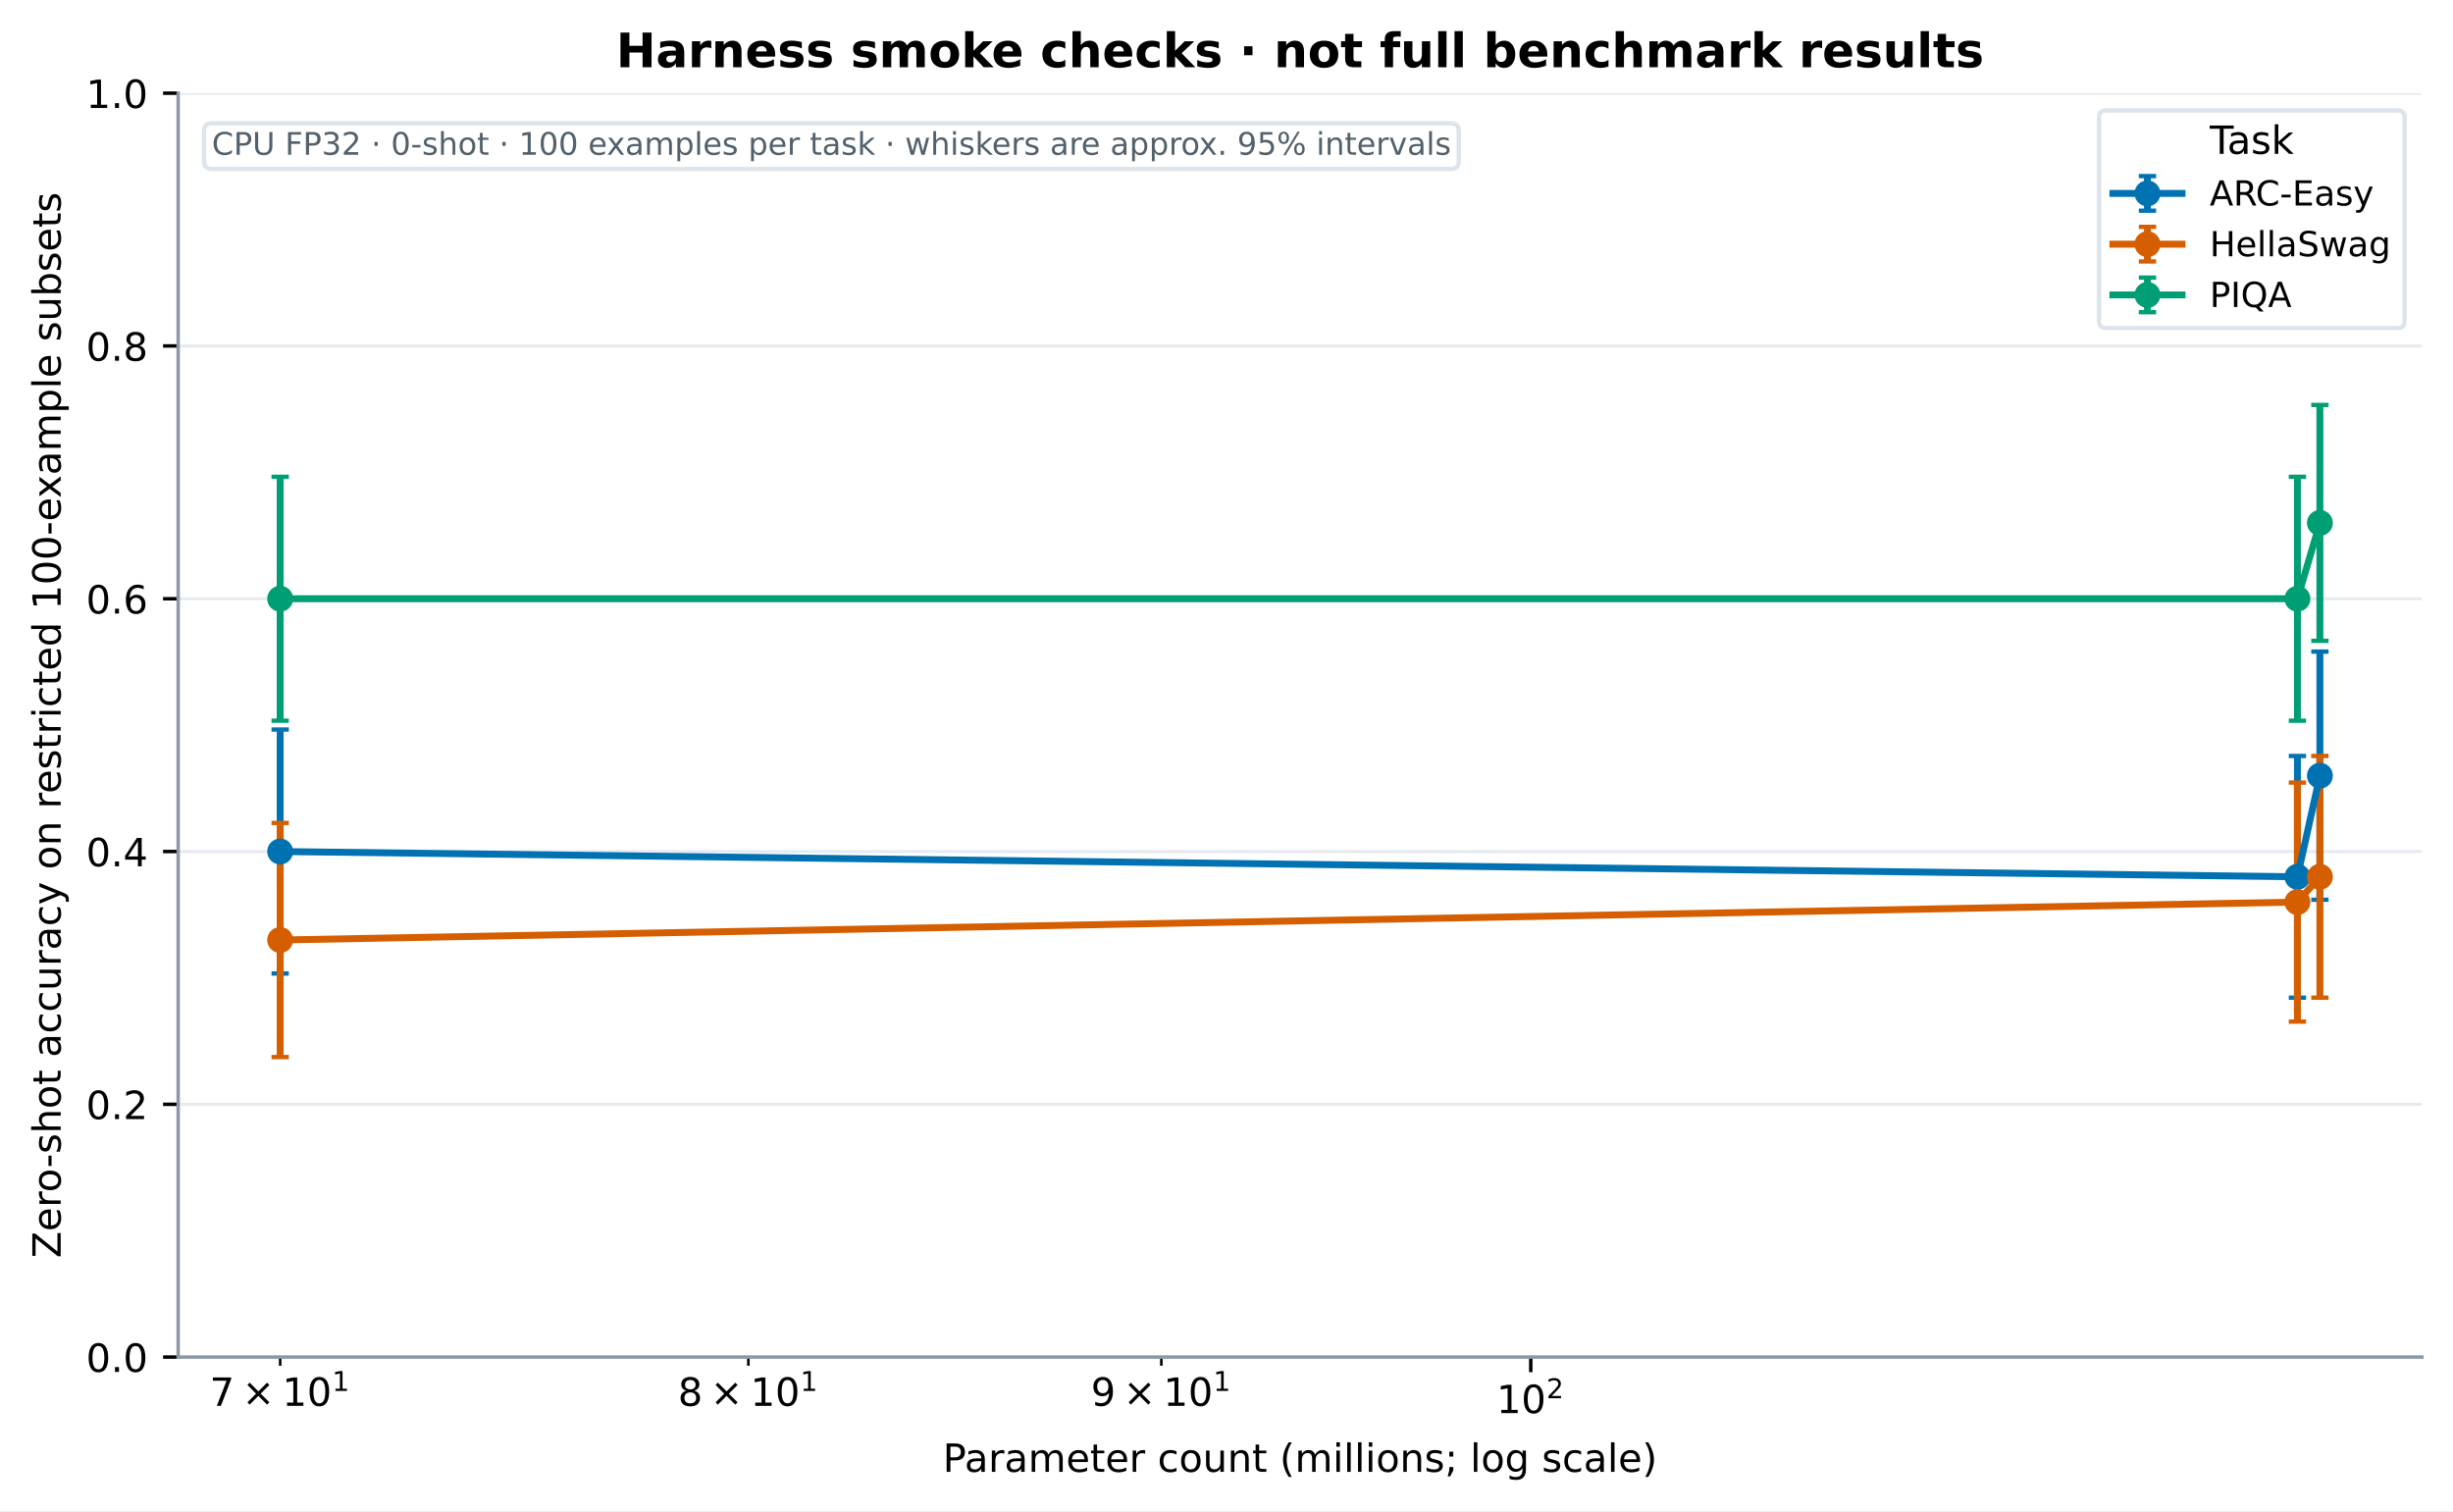
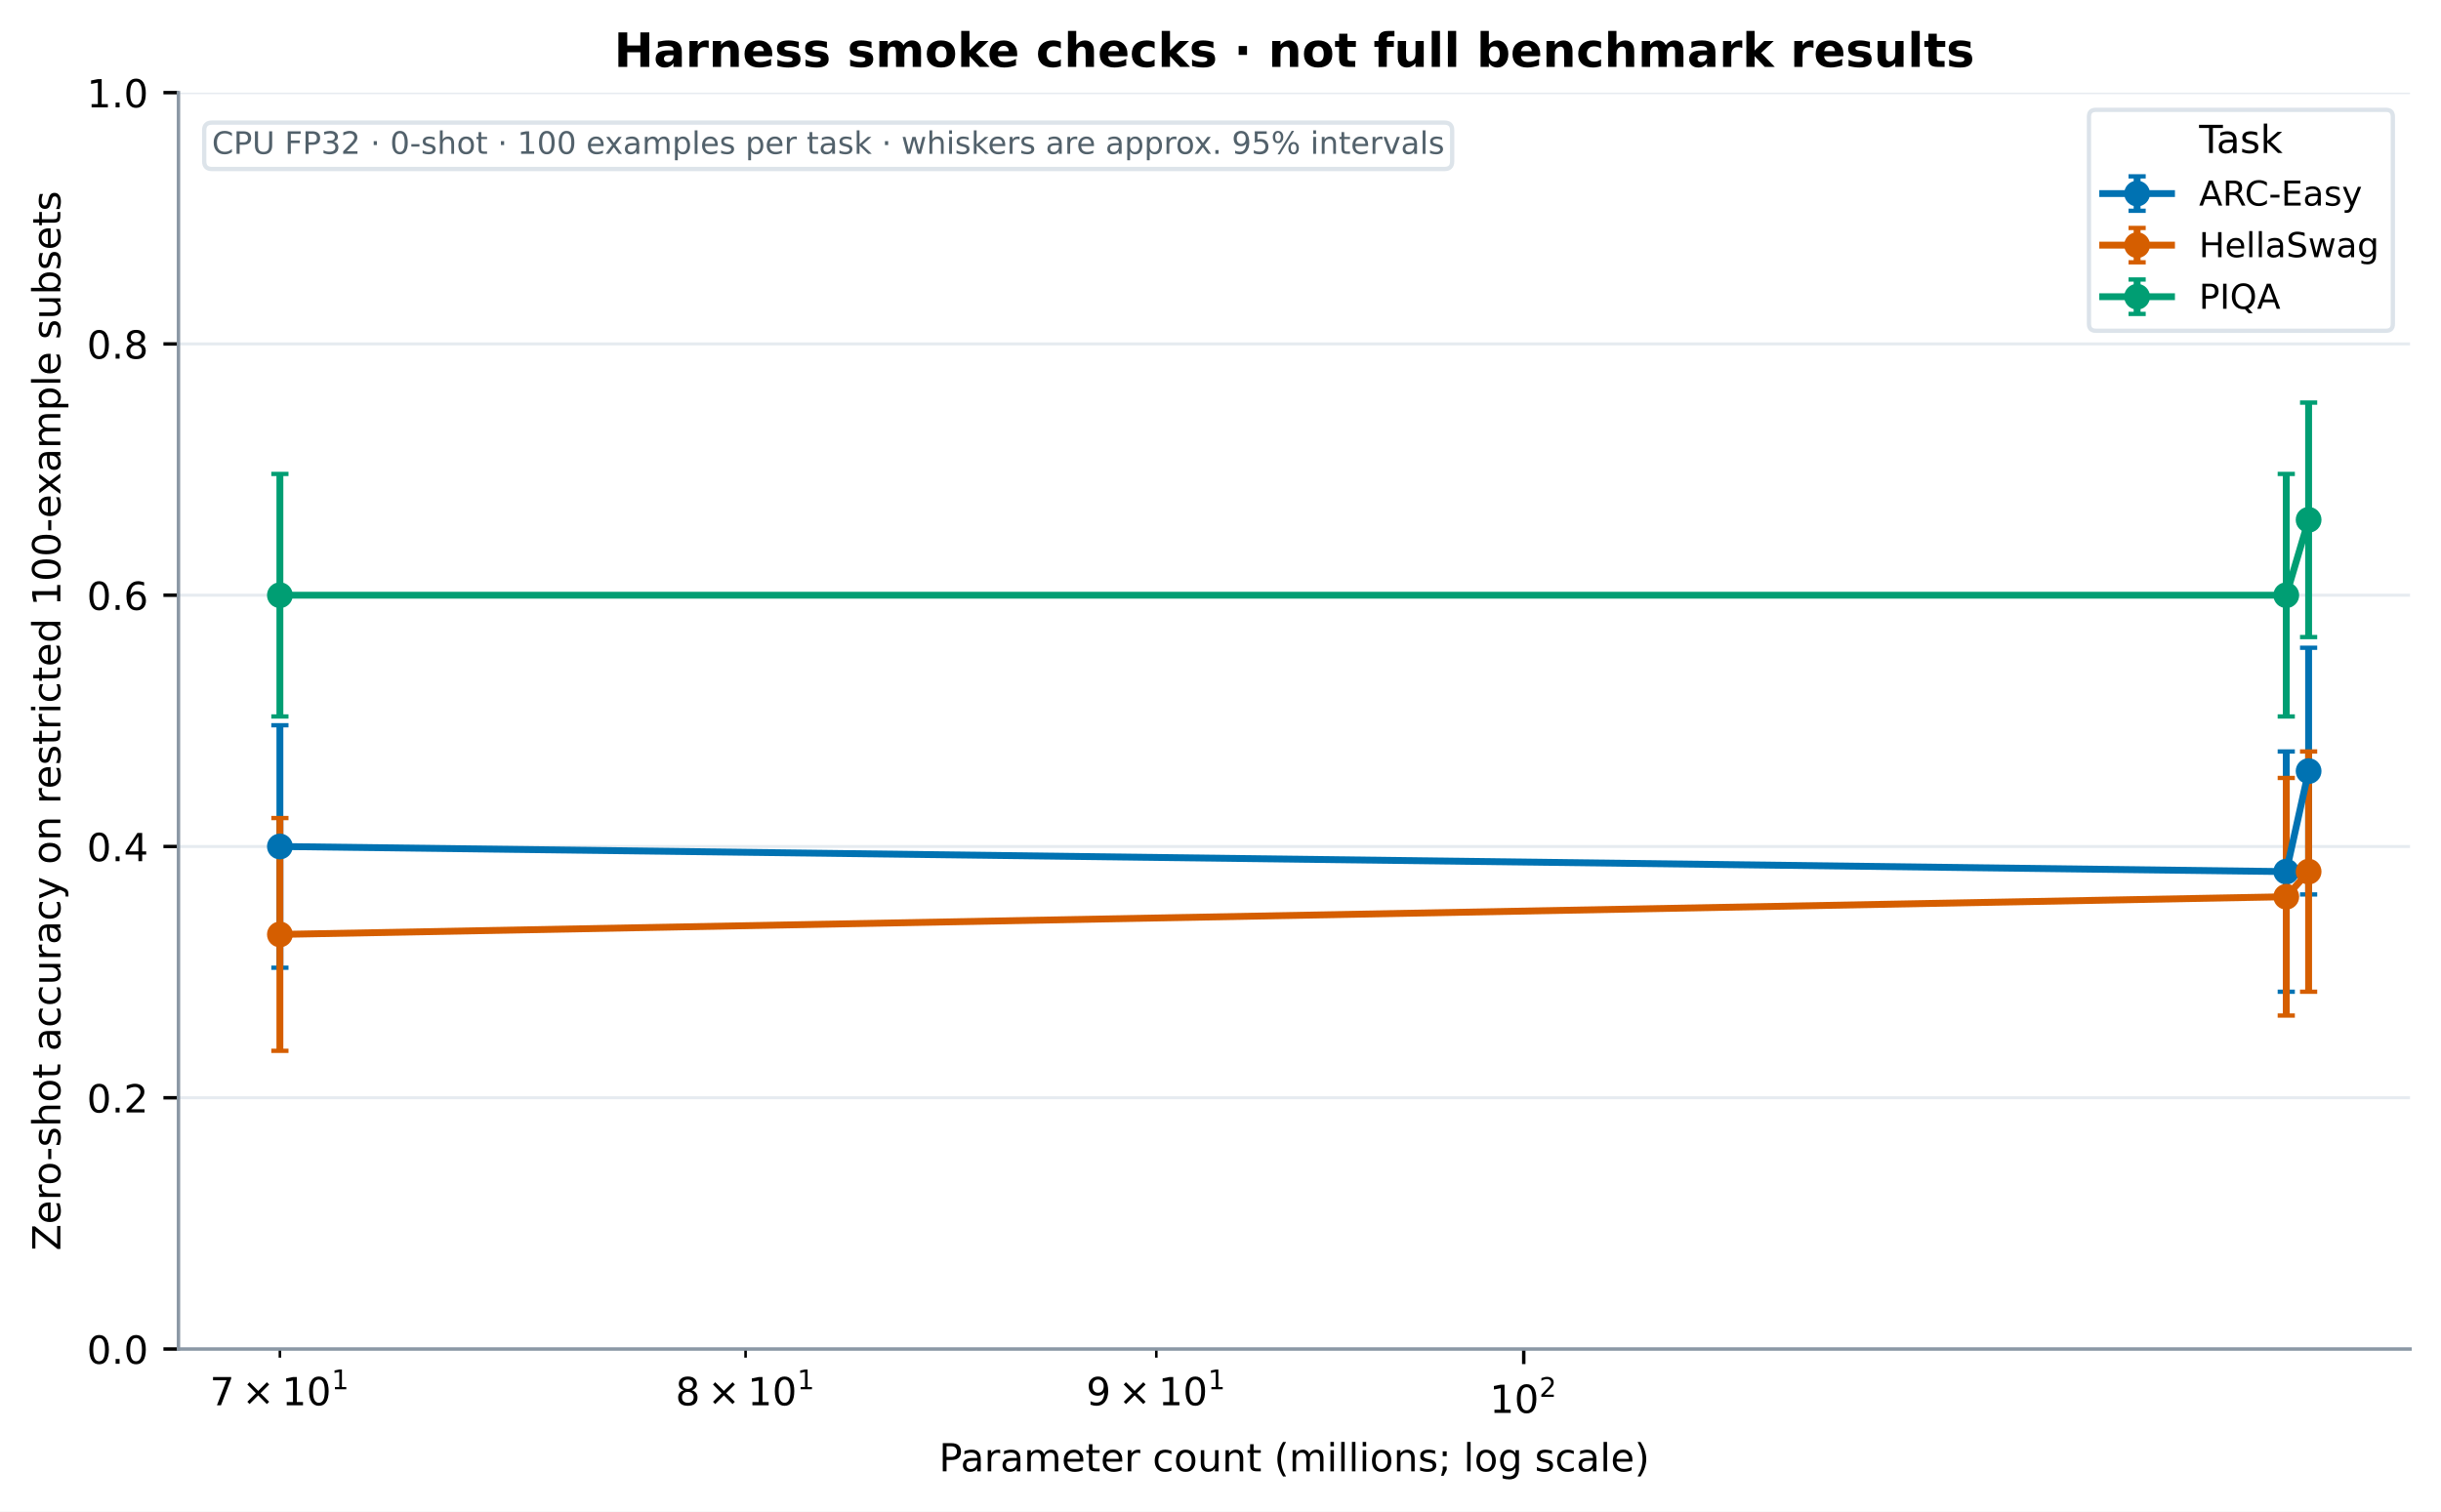
- <svg xmlns="http://www.w3.org/2000/svg" xmlns:xlink="http://www.w3.org/1999/xlink" width="567.523pt" height="349.599pt" viewBox="0 0 567.523 349.599" version="1.1">
+ <svg xmlns="http://www.w3.org/2000/svg" xmlns:xlink="http://www.w3.org/1999/xlink" width="567.814pt" height="351.722pt" viewBox="0 0 567.814 351.722" version="1.1">
  <defs>
    <style type="text/css">*{stroke-linejoin: round; stroke-linecap: butt}</style>
  </defs>
  <g id="figure_1">
    <g id="patch_1">
-       <path d="M 0 349.599  L 567.523 349.599  L 567.523 0  L 0 0  z " style="fill: #ffffff" />
+       <path d="M 0 351.722  L 567.814 351.722  L 567.814 0  L 0 0  z " style="fill: #ffffff" />
    </g>
    <g id="axes_1">
      <g id="patch_2">
-         <path d="M 41.223 313.978  L 560.323 313.978  L 560.323 21.558  L 41.223 21.558  z " style="fill: #ffffff" />
+         <path d="M 41.514 313.899  L 560.614 313.899  L 560.614 21.558  L 41.514 21.558  z " style="fill: #ffffff" />
      </g>
      <g id="matplotlib.axis_1">
        <g id="xtick_1">
          <g id="line2d_1">
            <defs>
-               <path id="m4b776e0093" d="M 0 0  L 0 3.5  " style="stroke: #000000; stroke-width: 0.8" />
+               <path id="m15c28383c4" d="M 0 0  L 0 3.5  " style="stroke: #000000; stroke-width: 0.8" />
            </defs>
            <g>
-               <use xlink:href="#m4b776e0093" x="354.157" y="313.978" style="stroke: #000000; stroke-width: 0.8" />
+               <use xlink:href="#m15c28383c4" x="354.447" y="313.899" style="stroke: #000000; stroke-width: 0.8" />
            </g>
          </g>
          <g id="text_1">
-             <g transform="translate(346.2367 327.8169)">
+             <g transform="translate(346.5271 329.3587)">
              <text>
-                 <tspan x="0" y="-0.873" style="font-size: 9px; font-family: 'DejaVu Sans'">1</tspan>
-                 <tspan x="5.726" y="-0.873" style="font-size: 9px; font-family: 'DejaVu Sans'">0</tspan>
+                 <tspan x="0" y="-0.602" style="font-size: 9px; font-family: 'DejaVu Sans'">1</tspan>
+                 <tspan x="5.726" y="-0.602" style="font-size: 9px; font-family: 'DejaVu Sans'">0</tspan>
                <tspan x="11.538" y="-4.319" style="font-size: 6.3px; font-family: 'DejaVu Sans'">2</tspan>
              </text>
            </g>
          </g>
        </g>
        <g id="xtick_2">
          <g id="line2d_2">
            <defs>
-               <path id="m817b00a71f" d="M 0 0  L 0 2  " style="stroke: #000000; stroke-width: 0.6" />
+               <path id="meee9066f04" d="M 0 0  L 0 2  " style="stroke: #000000; stroke-width: 0.6" />
            </defs>
            <g>
-               <use xlink:href="#m817b00a71f" x="64.819" y="313.978" style="stroke: #000000; stroke-width: 0.6" />
+               <use xlink:href="#meee9066f04" x="65.109" y="313.899" style="stroke: #000000; stroke-width: 0.6" />
            </g>
          </g>
          <g id="text_2">
-             <g transform="translate(48.52858 326.2169)">
+             <g transform="translate(48.81897 327.6687)">
              <text>
-                 <tspan x="0" y="-0.961" style="font-size: 9px; font-family: 'DejaVu Sans'">7</tspan>
-                 <tspan x="7.479" y="-0.961" style="font-size: 9px; font-family: 'DejaVu Sans'">×</tspan>
-                 <tspan x="16.774" y="-0.961" style="font-size: 9px; font-family: 'DejaVu Sans'">1</tspan>
-                 <tspan x="22.5" y="-0.961" style="font-size: 9px; font-family: 'DejaVu Sans'">0</tspan>
+                 <tspan x="0" y="-0.689" style="font-size: 9px; font-family: 'DejaVu Sans'">7</tspan>
+                 <tspan x="7.479" y="-0.689" style="font-size: 9px; font-family: 'DejaVu Sans'">×</tspan>
+                 <tspan x="16.774" y="-0.689" style="font-size: 9px; font-family: 'DejaVu Sans'">1</tspan>
+                 <tspan x="22.5" y="-0.689" style="font-size: 9px; font-family: 'DejaVu Sans'">0</tspan>
                <tspan x="28.312" y="-4.406" style="font-size: 6.3px; font-family: 'DejaVu Sans'">1</tspan>
              </text>
            </g>
          </g>
        </g>
        <g id="xtick_3">
          <g id="line2d_3">
            <g>
-               <use xlink:href="#m817b00a71f" x="173.141" y="313.978" style="stroke: #000000; stroke-width: 0.6" />
+               <use xlink:href="#meee9066f04" x="173.431" y="313.899" style="stroke: #000000; stroke-width: 0.6" />
            </g>
          </g>
          <g id="text_3">
-             <g transform="translate(156.8505 326.2169)">
+             <g transform="translate(157.1409 327.6687)">
              <text>
-                 <tspan x="0" y="-0.961" style="font-size: 9px; font-family: 'DejaVu Sans'">8</tspan>
-                 <tspan x="7.479" y="-0.961" style="font-size: 9px; font-family: 'DejaVu Sans'">×</tspan>
-                 <tspan x="16.774" y="-0.961" style="font-size: 9px; font-family: 'DejaVu Sans'">1</tspan>
-                 <tspan x="22.5" y="-0.961" style="font-size: 9px; font-family: 'DejaVu Sans'">0</tspan>
+                 <tspan x="0" y="-0.689" style="font-size: 9px; font-family: 'DejaVu Sans'">8</tspan>
+                 <tspan x="7.479" y="-0.689" style="font-size: 9px; font-family: 'DejaVu Sans'">×</tspan>
+                 <tspan x="16.774" y="-0.689" style="font-size: 9px; font-family: 'DejaVu Sans'">1</tspan>
+                 <tspan x="22.5" y="-0.689" style="font-size: 9px; font-family: 'DejaVu Sans'">0</tspan>
                <tspan x="28.312" y="-4.406" style="font-size: 6.3px; font-family: 'DejaVu Sans'">1</tspan>
              </text>
            </g>
          </g>
        </g>
        <g id="xtick_4">
          <g id="line2d_4">
            <g>
-               <use xlink:href="#m817b00a71f" x="268.687" y="313.978" style="stroke: #000000; stroke-width: 0.6" />
+               <use xlink:href="#meee9066f04" x="268.978" y="313.899" style="stroke: #000000; stroke-width: 0.6" />
            </g>
          </g>
          <g id="text_4">
-             <g transform="translate(252.3972 326.2169)">
+             <g transform="translate(252.6876 327.6687)">
              <text>
-                 <tspan x="0" y="-0.961" style="font-size: 9px; font-family: 'DejaVu Sans'">9</tspan>
-                 <tspan x="7.479" y="-0.961" style="font-size: 9px; font-family: 'DejaVu Sans'">×</tspan>
-                 <tspan x="16.774" y="-0.961" style="font-size: 9px; font-family: 'DejaVu Sans'">1</tspan>
-                 <tspan x="22.5" y="-0.961" style="font-size: 9px; font-family: 'DejaVu Sans'">0</tspan>
+                 <tspan x="0" y="-0.689" style="font-size: 9px; font-family: 'DejaVu Sans'">9</tspan>
+                 <tspan x="7.479" y="-0.689" style="font-size: 9px; font-family: 'DejaVu Sans'">×</tspan>
+                 <tspan x="16.774" y="-0.689" style="font-size: 9px; font-family: 'DejaVu Sans'">1</tspan>
+                 <tspan x="22.5" y="-0.689" style="font-size: 9px; font-family: 'DejaVu Sans'">0</tspan>
                <tspan x="28.312" y="-4.406" style="font-size: 6.3px; font-family: 'DejaVu Sans'">1</tspan>
              </text>
            </g>
          </g>
        </g>
        <g id="text_5">
-           <text style="font-size: 9px; font-family: 'DejaVu Sans'; text-anchor: middle" x="300.773" y="340.527" transform="rotate(-0 300.7731 340.5272)">Parameter count (millions; log scale)</text>
+           <text style="font-size: 9px; font-family: 'DejaVu Sans'; text-anchor: middle" x="301.064" y="342.359" transform="rotate(-0 301.0635 342.3595)">Parameter count (millions; log scale)</text>
        </g>
      </g>
      <g id="matplotlib.axis_2">
        <g id="ytick_1">
          <g id="line2d_5">
-             <path d="M 41.223 313.978  L 560.323 313.978  " clip-path="url(#p8545e26f64)" style="fill: none; stroke: #d9e1e8; stroke-opacity: 0.65; stroke-width: 0.7; stroke-linecap: square" />
+             <path d="M 41.514 313.899  L 560.614 313.899  " clip-path="url(#p442f1e9b5f)" style="fill: none; stroke: #d9e1e8; stroke-opacity: 0.65; stroke-width: 0.7; stroke-linecap: square" />
          </g>
          <g id="line2d_6">
            <defs>
-               <path id="m4db9fca59a" d="M 0 0  L -3.5 0  " style="stroke: #000000; stroke-width: 0.8" />
+               <path id="m0bd46d0d83" d="M 0 0  L -3.5 0  " style="stroke: #000000; stroke-width: 0.8" />
            </defs>
            <g>
-               <use xlink:href="#m4db9fca59a" x="41.223" y="313.978" style="stroke: #000000; stroke-width: 0.8" />
+               <use xlink:href="#m0bd46d0d83" x="41.514" y="313.899" style="stroke: #000000; stroke-width: 0.8" />
            </g>
          </g>
          <g id="text_6">
-             <text style="font-size: 9px; font-family: 'DejaVu Sans'; text-anchor: end" x="34.223" y="317.398" transform="rotate(-0 34.22313 317.3976)">0.0</text>
+             <text style="font-size: 9px; font-family: 'DejaVu Sans'; text-anchor: end" x="34.514" y="317.318" transform="rotate(-0 34.51352 317.3177)">0.0</text>
          </g>
        </g>
        <g id="ytick_2">
          <g id="line2d_7">
-             <path d="M 41.223 255.494  L 560.323 255.494  " clip-path="url(#p8545e26f64)" style="fill: none; stroke: #d9e1e8; stroke-opacity: 0.65; stroke-width: 0.7; stroke-linecap: square" />
+             <path d="M 41.514 255.431  L 560.614 255.431  " clip-path="url(#p442f1e9b5f)" style="fill: none; stroke: #d9e1e8; stroke-opacity: 0.65; stroke-width: 0.7; stroke-linecap: square" />
          </g>
          <g id="line2d_8">
            <g>
-               <use xlink:href="#m4db9fca59a" x="41.223" y="255.494" style="stroke: #000000; stroke-width: 0.8" />
+               <use xlink:href="#m0bd46d0d83" x="41.514" y="255.431" style="stroke: #000000; stroke-width: 0.8" />
            </g>
          </g>
          <g id="text_7">
-             <text style="font-size: 9px; font-family: 'DejaVu Sans'; text-anchor: end" x="34.223" y="258.914" transform="rotate(-0 34.22313 258.9136)">0.2</text>
+             <text style="font-size: 9px; font-family: 'DejaVu Sans'; text-anchor: end" x="34.514" y="258.85" transform="rotate(-0 34.51352 258.8496)">0.2</text>
          </g>
        </g>
        <g id="ytick_3">
          <g id="line2d_9">
-             <path d="M 41.223 197.01  L 560.323 197.01  " clip-path="url(#p8545e26f64)" style="fill: none; stroke: #d9e1e8; stroke-opacity: 0.65; stroke-width: 0.7; stroke-linecap: square" />
+             <path d="M 41.514 196.963  L 560.614 196.963  " clip-path="url(#p442f1e9b5f)" style="fill: none; stroke: #d9e1e8; stroke-opacity: 0.65; stroke-width: 0.7; stroke-linecap: square" />
          </g>
          <g id="line2d_10">
            <g>
-               <use xlink:href="#m4db9fca59a" x="41.223" y="197.01" style="stroke: #000000; stroke-width: 0.8" />
+               <use xlink:href="#m0bd46d0d83" x="41.514" y="196.963" style="stroke: #000000; stroke-width: 0.8" />
            </g>
          </g>
          <g id="text_8">
-             <text style="font-size: 9px; font-family: 'DejaVu Sans'; text-anchor: end" x="34.223" y="200.43" transform="rotate(-0 34.22313 200.4296)">0.4</text>
+             <text style="font-size: 9px; font-family: 'DejaVu Sans'; text-anchor: end" x="34.514" y="200.382" transform="rotate(-0 34.51352 200.3815)">0.4</text>
          </g>
        </g>
        <g id="ytick_4">
          <g id="line2d_11">
-             <path d="M 41.223 138.526  L 560.323 138.526  " clip-path="url(#p8545e26f64)" style="fill: none; stroke: #d9e1e8; stroke-opacity: 0.65; stroke-width: 0.7; stroke-linecap: square" />
+             <path d="M 41.514 138.494  L 560.614 138.494  " clip-path="url(#p442f1e9b5f)" style="fill: none; stroke: #d9e1e8; stroke-opacity: 0.65; stroke-width: 0.7; stroke-linecap: square" />
          </g>
          <g id="line2d_12">
            <g>
-               <use xlink:href="#m4db9fca59a" x="41.223" y="138.526" style="stroke: #000000; stroke-width: 0.8" />
+               <use xlink:href="#m0bd46d0d83" x="41.514" y="138.494" style="stroke: #000000; stroke-width: 0.8" />
            </g>
          </g>
          <g id="text_9">
-             <text style="font-size: 9px; font-family: 'DejaVu Sans'; text-anchor: end" x="34.223" y="141.946" transform="rotate(-0 34.22313 141.9456)">0.6</text>
+             <text style="font-size: 9px; font-family: 'DejaVu Sans'; text-anchor: end" x="34.514" y="141.913" transform="rotate(-0 34.51352 141.9134)">0.6</text>
          </g>
        </g>
        <g id="ytick_5">
          <g id="line2d_13">
-             <path d="M 41.223 80.042  L 560.323 80.042  " clip-path="url(#p8545e26f64)" style="fill: none; stroke: #d9e1e8; stroke-opacity: 0.65; stroke-width: 0.7; stroke-linecap: square" />
+             <path d="M 41.514 80.026  L 560.614 80.026  " clip-path="url(#p442f1e9b5f)" style="fill: none; stroke: #d9e1e8; stroke-opacity: 0.65; stroke-width: 0.7; stroke-linecap: square" />
          </g>
          <g id="line2d_14">
            <g>
-               <use xlink:href="#m4db9fca59a" x="41.223" y="80.042" style="stroke: #000000; stroke-width: 0.8" />
+               <use xlink:href="#m0bd46d0d83" x="41.514" y="80.026" style="stroke: #000000; stroke-width: 0.8" />
            </g>
          </g>
          <g id="text_10">
-             <text style="font-size: 9px; font-family: 'DejaVu Sans'; text-anchor: end" x="34.223" y="83.462" transform="rotate(-0 34.22313 83.46158)">0.8</text>
+             <text style="font-size: 9px; font-family: 'DejaVu Sans'; text-anchor: end" x="34.514" y="83.445" transform="rotate(-0 34.51352 83.44532)">0.8</text>
          </g>
        </g>
        <g id="ytick_6">
          <g id="line2d_15">
-             <path d="M 41.223 21.558  L 560.323 21.558  " clip-path="url(#p8545e26f64)" style="fill: none; stroke: #d9e1e8; stroke-opacity: 0.65; stroke-width: 0.7; stroke-linecap: square" />
+             <path d="M 41.514 21.558  L 560.614 21.558  " clip-path="url(#p442f1e9b5f)" style="fill: none; stroke: #d9e1e8; stroke-opacity: 0.65; stroke-width: 0.7; stroke-linecap: square" />
          </g>
          <g id="line2d_16">
            <g>
-               <use xlink:href="#m4db9fca59a" x="41.223" y="21.558" style="stroke: #000000; stroke-width: 0.8" />
+               <use xlink:href="#m0bd46d0d83" x="41.514" y="21.558" style="stroke: #000000; stroke-width: 0.8" />
            </g>
          </g>
          <g id="text_11">
-             <text style="font-size: 9px; font-family: 'DejaVu Sans'; text-anchor: end" x="34.223" y="24.978" transform="rotate(-0 34.22313 24.97758)">1.0</text>
+             <text style="font-size: 9px; font-family: 'DejaVu Sans'; text-anchor: end" x="34.514" y="24.977" transform="rotate(-0 34.51352 24.97723)">1.0</text>
          </g>
        </g>
        <g id="text_12">
-           <text style="font-size: 9px; font-family: 'DejaVu Sans'; text-anchor: middle" x="14.039" y="167.768" transform="rotate(-90 14.03859 167.7683)">Zero-shot accuracy on restricted 100-example subsets</text>
+           <text style="font-size: 9px; font-family: 'DejaVu Sans'; text-anchor: middle" x="14.039" y="167.729" transform="rotate(-90 14.03859 167.7285)">Zero-shot accuracy on restricted 100-example subsets</text>
        </g>
      </g>
      <g id="LineCollection_1">
-         <path d="M 64.819 225.23  L 64.819 168.791  " clip-path="url(#p8545e26f64)" style="fill: none; stroke: #0072b2; stroke-width: 1.6" />
-         <path d="M 531.529 230.818  L 531.529 174.899  " clip-path="url(#p8545e26f64)" style="fill: none; stroke: #0072b2; stroke-width: 1.6" />
-         <path d="M 536.728 208.174  L 536.728 150.756  " clip-path="url(#p8545e26f64)" style="fill: none; stroke: #0072b2; stroke-width: 1.6" />
+         <path d="M 65.109 225.175  L 65.109 168.751  " clip-path="url(#p442f1e9b5f)" style="fill: none; stroke: #0072b2; stroke-width: 1.6" />
+         <path d="M 531.82 230.762  L 531.82 174.857  " clip-path="url(#p442f1e9b5f)" style="fill: none; stroke: #0072b2; stroke-width: 1.6" />
+         <path d="M 537.018 208.124  L 537.018 150.721  " clip-path="url(#p442f1e9b5f)" style="fill: none; stroke: #0072b2; stroke-width: 1.6" />
      </g>
      <g id="line2d_17">
        <defs>
-           <path id="m1e0a020ccd" d="M 2 0  L -2 -0  " style="stroke: #0072b2" />
-         </defs>
-         <g clip-path="url(#p8545e26f64)">
-           <use xlink:href="#m1e0a020ccd" x="64.819" y="225.23" style="fill: #0072b2; stroke: #0072b2" />
-           <use xlink:href="#m1e0a020ccd" x="531.529" y="230.818" style="fill: #0072b2; stroke: #0072b2" />
-           <use xlink:href="#m1e0a020ccd" x="536.728" y="208.174" style="fill: #0072b2; stroke: #0072b2" />
+           <path id="m577ca715a7" d="M 2 0  L -2 -0  " style="stroke: #0072b2" />
+         </defs>
+         <g clip-path="url(#p442f1e9b5f)">
+           <use xlink:href="#m577ca715a7" x="65.109" y="225.175" style="fill: #0072b2; stroke: #0072b2" />
+           <use xlink:href="#m577ca715a7" x="531.82" y="230.762" style="fill: #0072b2; stroke: #0072b2" />
+           <use xlink:href="#m577ca715a7" x="537.018" y="208.124" style="fill: #0072b2; stroke: #0072b2" />
        </g>
      </g>
      <g id="line2d_18">
-         <g clip-path="url(#p8545e26f64)">
-           <use xlink:href="#m1e0a020ccd" x="64.819" y="168.791" style="fill: #0072b2; stroke: #0072b2" />
-           <use xlink:href="#m1e0a020ccd" x="531.529" y="174.899" style="fill: #0072b2; stroke: #0072b2" />
-           <use xlink:href="#m1e0a020ccd" x="536.728" y="150.756" style="fill: #0072b2; stroke: #0072b2" />
+         <g clip-path="url(#p442f1e9b5f)">
+           <use xlink:href="#m577ca715a7" x="65.109" y="168.751" style="fill: #0072b2; stroke: #0072b2" />
+           <use xlink:href="#m577ca715a7" x="531.82" y="174.857" style="fill: #0072b2; stroke: #0072b2" />
+           <use xlink:href="#m577ca715a7" x="537.018" y="150.721" style="fill: #0072b2; stroke: #0072b2" />
        </g>
      </g>
      <g id="LineCollection_2">
-         <path d="M 64.819 244.565  L 64.819 190.394  " clip-path="url(#p8545e26f64)" style="fill: none; stroke: #d55e00; stroke-width: 1.6" />
-         <path d="M 531.529 236.357  L 531.529 181.058  " clip-path="url(#p8545e26f64)" style="fill: none; stroke: #d55e00; stroke-width: 1.6" />
-         <path d="M 536.728 230.818  L 536.728 174.899  " clip-path="url(#p8545e26f64)" style="fill: none; stroke: #d55e00; stroke-width: 1.6" />
+         <path d="M 65.109 244.505  L 65.109 190.348  " clip-path="url(#p442f1e9b5f)" style="fill: none; stroke: #d55e00; stroke-width: 1.6" />
+         <path d="M 531.82 236.298  L 531.82 181.014  " clip-path="url(#p442f1e9b5f)" style="fill: none; stroke: #d55e00; stroke-width: 1.6" />
+         <path d="M 537.018 230.762  L 537.018 174.857  " clip-path="url(#p442f1e9b5f)" style="fill: none; stroke: #d55e00; stroke-width: 1.6" />
      </g>
      <g id="line2d_19">
        <defs>
-           <path id="m753c47d7ef" d="M 2 0  L -2 -0  " style="stroke: #d55e00" />
-         </defs>
-         <g clip-path="url(#p8545e26f64)">
-           <use xlink:href="#m753c47d7ef" x="64.819" y="244.565" style="fill: #d55e00; stroke: #d55e00" />
-           <use xlink:href="#m753c47d7ef" x="531.529" y="236.357" style="fill: #d55e00; stroke: #d55e00" />
-           <use xlink:href="#m753c47d7ef" x="536.728" y="230.818" style="fill: #d55e00; stroke: #d55e00" />
+           <path id="m89e9d2bb79" d="M 2 0  L -2 -0  " style="stroke: #d55e00" />
+         </defs>
+         <g clip-path="url(#p442f1e9b5f)">
+           <use xlink:href="#m89e9d2bb79" x="65.109" y="244.505" style="fill: #d55e00; stroke: #d55e00" />
+           <use xlink:href="#m89e9d2bb79" x="531.82" y="236.298" style="fill: #d55e00; stroke: #d55e00" />
+           <use xlink:href="#m89e9d2bb79" x="537.018" y="230.762" style="fill: #d55e00; stroke: #d55e00" />
        </g>
      </g>
      <g id="line2d_20">
-         <g clip-path="url(#p8545e26f64)">
-           <use xlink:href="#m753c47d7ef" x="64.819" y="190.394" style="fill: #d55e00; stroke: #d55e00" />
-           <use xlink:href="#m753c47d7ef" x="531.529" y="181.058" style="fill: #d55e00; stroke: #d55e00" />
-           <use xlink:href="#m753c47d7ef" x="536.728" y="174.899" style="fill: #d55e00; stroke: #d55e00" />
+         <g clip-path="url(#p442f1e9b5f)">
+           <use xlink:href="#m89e9d2bb79" x="65.109" y="190.348" style="fill: #d55e00; stroke: #d55e00" />
+           <use xlink:href="#m89e9d2bb79" x="531.82" y="181.014" style="fill: #d55e00; stroke: #d55e00" />
+           <use xlink:href="#m89e9d2bb79" x="537.018" y="174.857" style="fill: #d55e00; stroke: #d55e00" />
        </g>
      </g>
      <g id="LineCollection_3">
-         <path d="M 64.819 166.746  L 64.819 110.307  " clip-path="url(#p8545e26f64)" style="fill: none; stroke: #009e73; stroke-width: 1.6" />
-         <path d="M 531.529 166.746  L 531.529 110.307  " clip-path="url(#p8545e26f64)" style="fill: none; stroke: #009e73; stroke-width: 1.6" />
-         <path d="M 536.728 148.268  L 536.728 93.694  " clip-path="url(#p8545e26f64)" style="fill: none; stroke: #009e73; stroke-width: 1.6" />
+         <path d="M 65.109 166.706  L 65.109 110.283  " clip-path="url(#p442f1e9b5f)" style="fill: none; stroke: #009e73; stroke-width: 1.6" />
+         <path d="M 531.82 166.706  L 531.82 110.283  " clip-path="url(#p442f1e9b5f)" style="fill: none; stroke: #009e73; stroke-width: 1.6" />
+         <path d="M 537.018 148.234  L 537.018 93.674  " clip-path="url(#p442f1e9b5f)" style="fill: none; stroke: #009e73; stroke-width: 1.6" />
      </g>
      <g id="line2d_21">
        <defs>
-           <path id="m150aaefe6b" d="M 2 0  L -2 -0  " style="stroke: #009e73" />
-         </defs>
-         <g clip-path="url(#p8545e26f64)">
-           <use xlink:href="#m150aaefe6b" x="64.819" y="166.746" style="fill: #009e73; stroke: #009e73" />
-           <use xlink:href="#m150aaefe6b" x="531.529" y="166.746" style="fill: #009e73; stroke: #009e73" />
-           <use xlink:href="#m150aaefe6b" x="536.728" y="148.268" style="fill: #009e73; stroke: #009e73" />
+           <path id="mbb07edabef" d="M 2 0  L -2 -0  " style="stroke: #009e73" />
+         </defs>
+         <g clip-path="url(#p442f1e9b5f)">
+           <use xlink:href="#mbb07edabef" x="65.109" y="166.706" style="fill: #009e73; stroke: #009e73" />
+           <use xlink:href="#mbb07edabef" x="531.82" y="166.706" style="fill: #009e73; stroke: #009e73" />
+           <use xlink:href="#mbb07edabef" x="537.018" y="148.234" style="fill: #009e73; stroke: #009e73" />
        </g>
      </g>
      <g id="line2d_22">
-         <g clip-path="url(#p8545e26f64)">
-           <use xlink:href="#m150aaefe6b" x="64.819" y="110.307" style="fill: #009e73; stroke: #009e73" />
-           <use xlink:href="#m150aaefe6b" x="531.529" y="110.307" style="fill: #009e73; stroke: #009e73" />
-           <use xlink:href="#m150aaefe6b" x="536.728" y="93.694" style="fill: #009e73; stroke: #009e73" />
+         <g clip-path="url(#p442f1e9b5f)">
+           <use xlink:href="#mbb07edabef" x="65.109" y="110.283" style="fill: #009e73; stroke: #009e73" />
+           <use xlink:href="#mbb07edabef" x="531.82" y="110.283" style="fill: #009e73; stroke: #009e73" />
+           <use xlink:href="#mbb07edabef" x="537.018" y="93.674" style="fill: #009e73; stroke: #009e73" />
        </g>
      </g>
      <g id="line2d_23">
-         <path d="M 64.819 197.01  L 531.529 202.859  L 536.728 179.465  " clip-path="url(#p8545e26f64)" style="fill: none; stroke: #0072b2; stroke-width: 1.6; stroke-linecap: square" />
-         <defs>
-           <path id="m00c019a64c" d="M 0 2.5  C 0.663 2.5 1.299 2.237 1.768 1.768  C 2.237 1.299 2.5 0.663 2.5 0  C 2.5 -0.663 2.237 -1.299 1.768 -1.768  C 1.299 -2.237 0.663 -2.5 0 -2.5  C -0.663 -2.5 -1.299 -2.237 -1.768 -1.768  C -2.237 -1.299 -2.5 -0.663 -2.5 0  C -2.5 0.663 -2.237 1.299 -1.768 1.768  C -1.299 2.237 -0.663 2.5 0 2.5  z " style="stroke: #0072b2" />
-         </defs>
-         <g clip-path="url(#p8545e26f64)">
-           <use xlink:href="#m00c019a64c" x="64.819" y="197.01" style="fill: #0072b2; stroke: #0072b2" />
-           <use xlink:href="#m00c019a64c" x="531.529" y="202.859" style="fill: #0072b2; stroke: #0072b2" />
-           <use xlink:href="#m00c019a64c" x="536.728" y="179.465" style="fill: #0072b2; stroke: #0072b2" />
+         <path d="M 65.109 196.963  L 531.82 202.809  L 537.018 179.422  " clip-path="url(#p442f1e9b5f)" style="fill: none; stroke: #0072b2; stroke-width: 1.6; stroke-linecap: square" />
+         <defs>
+           <path id="m2762ededf3" d="M 0 2.5  C 0.663 2.5 1.299 2.237 1.768 1.768  C 2.237 1.299 2.5 0.663 2.5 0  C 2.5 -0.663 2.237 -1.299 1.768 -1.768  C 1.299 -2.237 0.663 -2.5 0 -2.5  C -0.663 -2.5 -1.299 -2.237 -1.768 -1.768  C -2.237 -1.299 -2.5 -0.663 -2.5 0  C -2.5 0.663 -2.237 1.299 -1.768 1.768  C -1.299 2.237 -0.663 2.5 0 2.5  z " style="stroke: #0072b2" />
+         </defs>
+         <g clip-path="url(#p442f1e9b5f)">
+           <use xlink:href="#m2762ededf3" x="65.109" y="196.963" style="fill: #0072b2; stroke: #0072b2" />
+           <use xlink:href="#m2762ededf3" x="531.82" y="202.809" style="fill: #0072b2; stroke: #0072b2" />
+           <use xlink:href="#m2762ededf3" x="537.018" y="179.422" style="fill: #0072b2; stroke: #0072b2" />
        </g>
      </g>
      <g id="line2d_24">
-         <path d="M 64.819 217.48  L 531.529 208.707  L 536.728 202.859  " clip-path="url(#p8545e26f64)" style="fill: none; stroke: #d55e00; stroke-width: 1.6; stroke-linecap: square" />
-         <defs>
-           <path id="mc5123f16e2" d="M 0 2.5  C 0.663 2.5 1.299 2.237 1.768 1.768  C 2.237 1.299 2.5 0.663 2.5 0  C 2.5 -0.663 2.237 -1.299 1.768 -1.768  C 1.299 -2.237 0.663 -2.5 0 -2.5  C -0.663 -2.5 -1.299 -2.237 -1.768 -1.768  C -2.237 -1.299 -2.5 -0.663 -2.5 0  C -2.5 0.663 -2.237 1.299 -1.768 1.768  C -1.299 2.237 -0.663 2.5 0 2.5  z " style="stroke: #d55e00" />
-         </defs>
-         <g clip-path="url(#p8545e26f64)">
-           <use xlink:href="#mc5123f16e2" x="64.819" y="217.48" style="fill: #d55e00; stroke: #d55e00" />
-           <use xlink:href="#mc5123f16e2" x="531.529" y="208.707" style="fill: #d55e00; stroke: #d55e00" />
-           <use xlink:href="#mc5123f16e2" x="536.728" y="202.859" style="fill: #d55e00; stroke: #d55e00" />
+         <path d="M 65.109 217.426  L 531.82 208.656  L 537.018 202.809  " clip-path="url(#p442f1e9b5f)" style="fill: none; stroke: #d55e00; stroke-width: 1.6; stroke-linecap: square" />
+         <defs>
+           <path id="mbbcd8fd67a" d="M 0 2.5  C 0.663 2.5 1.299 2.237 1.768 1.768  C 2.237 1.299 2.5 0.663 2.5 0  C 2.5 -0.663 2.237 -1.299 1.768 -1.768  C 1.299 -2.237 0.663 -2.5 0 -2.5  C -0.663 -2.5 -1.299 -2.237 -1.768 -1.768  C -2.237 -1.299 -2.5 -0.663 -2.5 0  C -2.5 0.663 -2.237 1.299 -1.768 1.768  C -1.299 2.237 -0.663 2.5 0 2.5  z " style="stroke: #d55e00" />
+         </defs>
+         <g clip-path="url(#p442f1e9b5f)">
+           <use xlink:href="#mbbcd8fd67a" x="65.109" y="217.426" style="fill: #d55e00; stroke: #d55e00" />
+           <use xlink:href="#mbbcd8fd67a" x="531.82" y="208.656" style="fill: #d55e00; stroke: #d55e00" />
+           <use xlink:href="#mbbcd8fd67a" x="537.018" y="202.809" style="fill: #d55e00; stroke: #d55e00" />
        </g>
      </g>
      <g id="line2d_25">
-         <path d="M 64.819 138.526  L 531.529 138.526  L 536.728 120.981  " clip-path="url(#p8545e26f64)" style="fill: none; stroke: #009e73; stroke-width: 1.6; stroke-linecap: square" />
-         <defs>
-           <path id="md34902fd20" d="M 0 2.5  C 0.663 2.5 1.299 2.237 1.768 1.768  C 2.237 1.299 2.5 0.663 2.5 0  C 2.5 -0.663 2.237 -1.299 1.768 -1.768  C 1.299 -2.237 0.663 -2.5 0 -2.5  C -0.663 -2.5 -1.299 -2.237 -1.768 -1.768  C -2.237 -1.299 -2.5 -0.663 -2.5 0  C -2.5 0.663 -2.237 1.299 -1.768 1.768  C -1.299 2.237 -0.663 2.5 0 2.5  z " style="stroke: #009e73" />
-         </defs>
-         <g clip-path="url(#p8545e26f64)">
-           <use xlink:href="#md34902fd20" x="64.819" y="138.526" style="fill: #009e73; stroke: #009e73" />
-           <use xlink:href="#md34902fd20" x="531.529" y="138.526" style="fill: #009e73; stroke: #009e73" />
-           <use xlink:href="#md34902fd20" x="536.728" y="120.981" style="fill: #009e73; stroke: #009e73" />
+         <path d="M 65.109 138.494  L 531.82 138.494  L 537.018 120.954  " clip-path="url(#p442f1e9b5f)" style="fill: none; stroke: #009e73; stroke-width: 1.6; stroke-linecap: square" />
+         <defs>
+           <path id="ma80d1a8854" d="M 0 2.5  C 0.663 2.5 1.299 2.237 1.768 1.768  C 2.237 1.299 2.5 0.663 2.5 0  C 2.5 -0.663 2.237 -1.299 1.768 -1.768  C 1.299 -2.237 0.663 -2.5 0 -2.5  C -0.663 -2.5 -1.299 -2.237 -1.768 -1.768  C -2.237 -1.299 -2.5 -0.663 -2.5 0  C -2.5 0.663 -2.237 1.299 -1.768 1.768  C -1.299 2.237 -0.663 2.5 0 2.5  z " style="stroke: #009e73" />
+         </defs>
+         <g clip-path="url(#p442f1e9b5f)">
+           <use xlink:href="#ma80d1a8854" x="65.109" y="138.494" style="fill: #009e73; stroke: #009e73" />
+           <use xlink:href="#ma80d1a8854" x="531.82" y="138.494" style="fill: #009e73; stroke: #009e73" />
+           <use xlink:href="#ma80d1a8854" x="537.018" y="120.954" style="fill: #009e73; stroke: #009e73" />
        </g>
      </g>
      <g id="patch_3">
-         <path d="M 41.223 313.978  L 41.223 21.558  " style="fill: none; stroke: #8b98a5; stroke-width: 0.8; stroke-linejoin: miter; stroke-linecap: square" />
+         <path d="M 41.514 313.899  L 41.514 21.558  " style="fill: none; stroke: #8b98a5; stroke-width: 0.8; stroke-linejoin: miter; stroke-linecap: square" />
      </g>
      <g id="patch_4">
-         <path d="M 41.223 313.978  L 560.323 313.978  " style="fill: none; stroke: #8b98a5; stroke-width: 0.8; stroke-linejoin: miter; stroke-linecap: square" />
+         <path d="M 41.514 313.899  L 560.614 313.899  " style="fill: none; stroke: #8b98a5; stroke-width: 0.8; stroke-linejoin: miter; stroke-linecap: square" />
      </g>
      <g id="text_13">
        <g id="patch_5">
-           <path d="M 49.01 39.099  L 335.693 39.099  Q 337.493 39.099 337.493 37.299  L 337.493 30.331  Q 337.493 28.531 335.693 28.531  L 49.01 28.531  Q 47.21 28.531 47.21 30.331  L 47.21 37.299  Q 47.21 39.099 49.01 39.099  z " style="fill: #ffffff; opacity: 0.9; stroke: #d9e1e8; stroke-linejoin: miter" />
-         </g>
-         <text style="font-size: 7.2px; font-family: 'DejaVu Sans'; text-anchor: start; fill: #52616b" x="49.01" y="35.802" transform="rotate(-0 49.00962 35.80176)">CPU FP32 · 0-shot · 100 examples per task · whiskers are approx. 95% intervals</text>
+           <path d="M 49.3 39.329  L 335.998 39.329  Q 337.798 39.329 337.798 37.529  L 337.798 30.328  Q 337.798 28.528 335.998 28.528  L 49.3 28.528  Q 47.5 28.528 47.5 30.328  L 47.5 37.529  Q 47.5 39.329 49.3 39.329  z " style="fill: #ffffff; opacity: 0.9; stroke: #d9e1e8; stroke-linejoin: miter" />
+         </g>
+         <text style="font-size: 7.2px; font-family: 'DejaVu Sans'; text-anchor: start; fill: #52616b" x="49.3" y="35.799" transform="rotate(-0 49.30002 35.79937)">CPU FP32 · 0-shot · 100 examples per task · whiskers are approx. 95% intervals</text>
      </g>
      <g id="text_14">
-         <text style="font-weight: 700; font-size: 11px; font-family: 'DejaVu Sans'; text-anchor: middle" x="300.773" y="15.558" transform="rotate(-0 300.7731 15.55828)">Harness smoke checks · not full benchmark results</text>
+         <text style="font-weight: 700; font-size: 11px; font-family: 'DejaVu Sans'; text-anchor: middle" x="301.064" y="15.558" transform="rotate(-0 301.0635 15.55828)">Harness smoke checks · not full benchmark results</text>
      </g>
      <g id="legend_1">
        <g id="patch_6">
-           <path d="M 487.234 75.896  L 554.723 75.896  Q 556.323 75.896 556.323 74.296  L 556.323 27.158  Q 556.323 25.558 554.723 25.558  L 487.234 25.558  Q 485.634 25.558 485.634 27.158  L 485.634 74.296  Q 485.634 75.896 487.234 75.896  z " style="fill: #ffffff; opacity: 0.92; stroke: #d9e1e8; stroke-linejoin: miter" />
+           <path d="M 487.525 76.961  L 555.014 76.961  Q 556.614 76.961 556.614 75.361  L 556.614 27.158  Q 556.614 25.558 555.014 25.558  L 487.525 25.558  Q 485.925 25.558 485.925 27.158  L 485.925 75.361  Q 485.925 76.961 487.525 76.961  z " style="fill: #ffffff; opacity: 0.92; stroke: #d9e1e8; stroke-linejoin: miter" />
        </g>
        <g id="text_15">
-           <text style="font-size: 9px; font-family: 'DejaVu Sans'; text-anchor: start" x="511.265" y="35.597" transform="rotate(-0 511.2651 35.59687)">Task</text>
+           <text style="font-size: 9px; font-family: 'DejaVu Sans'; text-anchor: start" x="511.558" y="35.597" transform="rotate(-0 511.5576 35.59687)">Task</text>
        </g>
        <g id="LineCollection_4">
-           <path d="M 496.834 48.747  L 496.834 40.747  " style="fill: none; stroke: #0072b2; stroke-width: 1.6" />
+           <path d="M 497.125 49.038  L 497.125 41.038  " style="fill: none; stroke: #0072b2; stroke-width: 1.6" />
        </g>
        <g id="line2d_26">
          <g>
-             <use xlink:href="#m1e0a020ccd" x="496.834" y="48.747" style="fill: #0072b2; stroke: #0072b2" />
+             <use xlink:href="#m577ca715a7" x="497.125" y="49.038" style="fill: #0072b2; stroke: #0072b2" />
          </g>
        </g>
        <g id="line2d_27">
          <g>
-             <use xlink:href="#m1e0a020ccd" x="496.834" y="40.747" style="fill: #0072b2; stroke: #0072b2" />
+             <use xlink:href="#m577ca715a7" x="497.125" y="41.038" style="fill: #0072b2; stroke: #0072b2" />
          </g>
        </g>
        <g id="line2d_28">
-           <path d="M 488.834 44.747  L 504.834 44.747  " style="fill: none; stroke: #0072b2; stroke-width: 1.6; stroke-linecap: square" />
+           <path d="M 489.125 45.038  L 505.125 45.038  " style="fill: none; stroke: #0072b2; stroke-width: 1.6; stroke-linecap: square" />
        </g>
        <g id="line2d_29">
          <g>
-             <use xlink:href="#m00c019a64c" x="496.834" y="44.747" style="fill: #0072b2; stroke: #0072b2" />
+             <use xlink:href="#m2762ededf3" x="497.125" y="45.038" style="fill: #0072b2; stroke: #0072b2" />
          </g>
        </g>
        <g id="text_16">
-           <text style="font-size: 8px; font-family: 'DejaVu Sans'; text-anchor: start" x="511.234" y="47.547" transform="rotate(-0 511.2344 47.54734)">ARC-Easy</text>
+           <text style="font-size: 8px; font-family: 'DejaVu Sans'; text-anchor: start" x="511.525" y="47.838" transform="rotate(-0 511.5248 47.83773)">ARC-Easy</text>
        </g>
        <g id="LineCollection_5">
-           <path d="M 496.834 60.49  L 496.834 52.49  " style="fill: none; stroke: #d55e00; stroke-width: 1.6" />
+           <path d="M 497.125 61.038  L 497.125 53.038  " style="fill: none; stroke: #d55e00; stroke-width: 1.6" />
        </g>
        <g id="line2d_30">
          <g>
-             <use xlink:href="#m753c47d7ef" x="496.834" y="60.49" style="fill: #d55e00; stroke: #d55e00" />
+             <use xlink:href="#m89e9d2bb79" x="497.125" y="61.038" style="fill: #d55e00; stroke: #d55e00" />
          </g>
        </g>
        <g id="line2d_31">
          <g>
-             <use xlink:href="#m753c47d7ef" x="496.834" y="52.49" style="fill: #d55e00; stroke: #d55e00" />
+             <use xlink:href="#m89e9d2bb79" x="497.125" y="53.038" style="fill: #d55e00; stroke: #d55e00" />
          </g>
        </g>
        <g id="line2d_32">
-           <path d="M 488.834 56.49  L 504.834 56.49  " style="fill: none; stroke: #d55e00; stroke-width: 1.6; stroke-linecap: square" />
+           <path d="M 489.125 57.038  L 505.125 57.038  " style="fill: none; stroke: #d55e00; stroke-width: 1.6; stroke-linecap: square" />
        </g>
        <g id="line2d_33">
          <g>
-             <use xlink:href="#mc5123f16e2" x="496.834" y="56.49" style="fill: #d55e00; stroke: #d55e00" />
+             <use xlink:href="#mbbcd8fd67a" x="497.125" y="57.038" style="fill: #d55e00; stroke: #d55e00" />
          </g>
        </g>
        <g id="text_17">
-           <text style="font-size: 8px; font-family: 'DejaVu Sans'; text-anchor: start" x="511.234" y="59.29" transform="rotate(-0 511.2344 59.28984)">HellaSwag</text>
+           <text style="font-size: 8px; font-family: 'DejaVu Sans'; text-anchor: start" x="511.525" y="59.838" transform="rotate(-0 511.5248 59.83836)">HellaSwag</text>
        </g>
        <g id="LineCollection_6">
-           <path d="M 496.834 72.232  L 496.834 64.232  " style="fill: none; stroke: #009e73; stroke-width: 1.6" />
+           <path d="M 497.125 73.039  L 497.125 65.039  " style="fill: none; stroke: #009e73; stroke-width: 1.6" />
        </g>
        <g id="line2d_34">
          <g>
-             <use xlink:href="#m150aaefe6b" x="496.834" y="72.232" style="fill: #009e73; stroke: #009e73" />
+             <use xlink:href="#mbb07edabef" x="497.125" y="73.039" style="fill: #009e73; stroke: #009e73" />
          </g>
        </g>
        <g id="line2d_35">
          <g>
-             <use xlink:href="#m150aaefe6b" x="496.834" y="64.232" style="fill: #009e73; stroke: #009e73" />
+             <use xlink:href="#mbb07edabef" x="497.125" y="65.039" style="fill: #009e73; stroke: #009e73" />
          </g>
        </g>
        <g id="line2d_36">
-           <path d="M 488.834 68.232  L 504.834 68.232  " style="fill: none; stroke: #009e73; stroke-width: 1.6; stroke-linecap: square" />
+           <path d="M 489.125 69.039  L 505.125 69.039  " style="fill: none; stroke: #009e73; stroke-width: 1.6; stroke-linecap: square" />
        </g>
        <g id="line2d_37">
          <g>
-             <use xlink:href="#md34902fd20" x="496.834" y="68.232" style="fill: #009e73; stroke: #009e73" />
+             <use xlink:href="#ma80d1a8854" x="497.125" y="69.039" style="fill: #009e73; stroke: #009e73" />
          </g>
        </g>
        <g id="text_18">
-           <text style="font-size: 8px; font-family: 'DejaVu Sans'; text-anchor: start" x="511.234" y="71.032" transform="rotate(-0 511.2344 71.03234)">PIQA</text>
+           <text style="font-size: 8px; font-family: 'DejaVu Sans'; text-anchor: start" x="511.525" y="71.839" transform="rotate(-0 511.5248 71.83898)">PIQA</text>
        </g>
      </g>
    </g>
  </g>
  <defs>
-     <clipPath id="p8545e26f64">
-       <rect x="41.223" y="21.558" width="519.1" height="292.42" />
+     <clipPath id="p442f1e9b5f">
+       <rect x="41.514" y="21.558" width="519.1" height="292.34" />
    </clipPath>
  </defs>
</svg>
